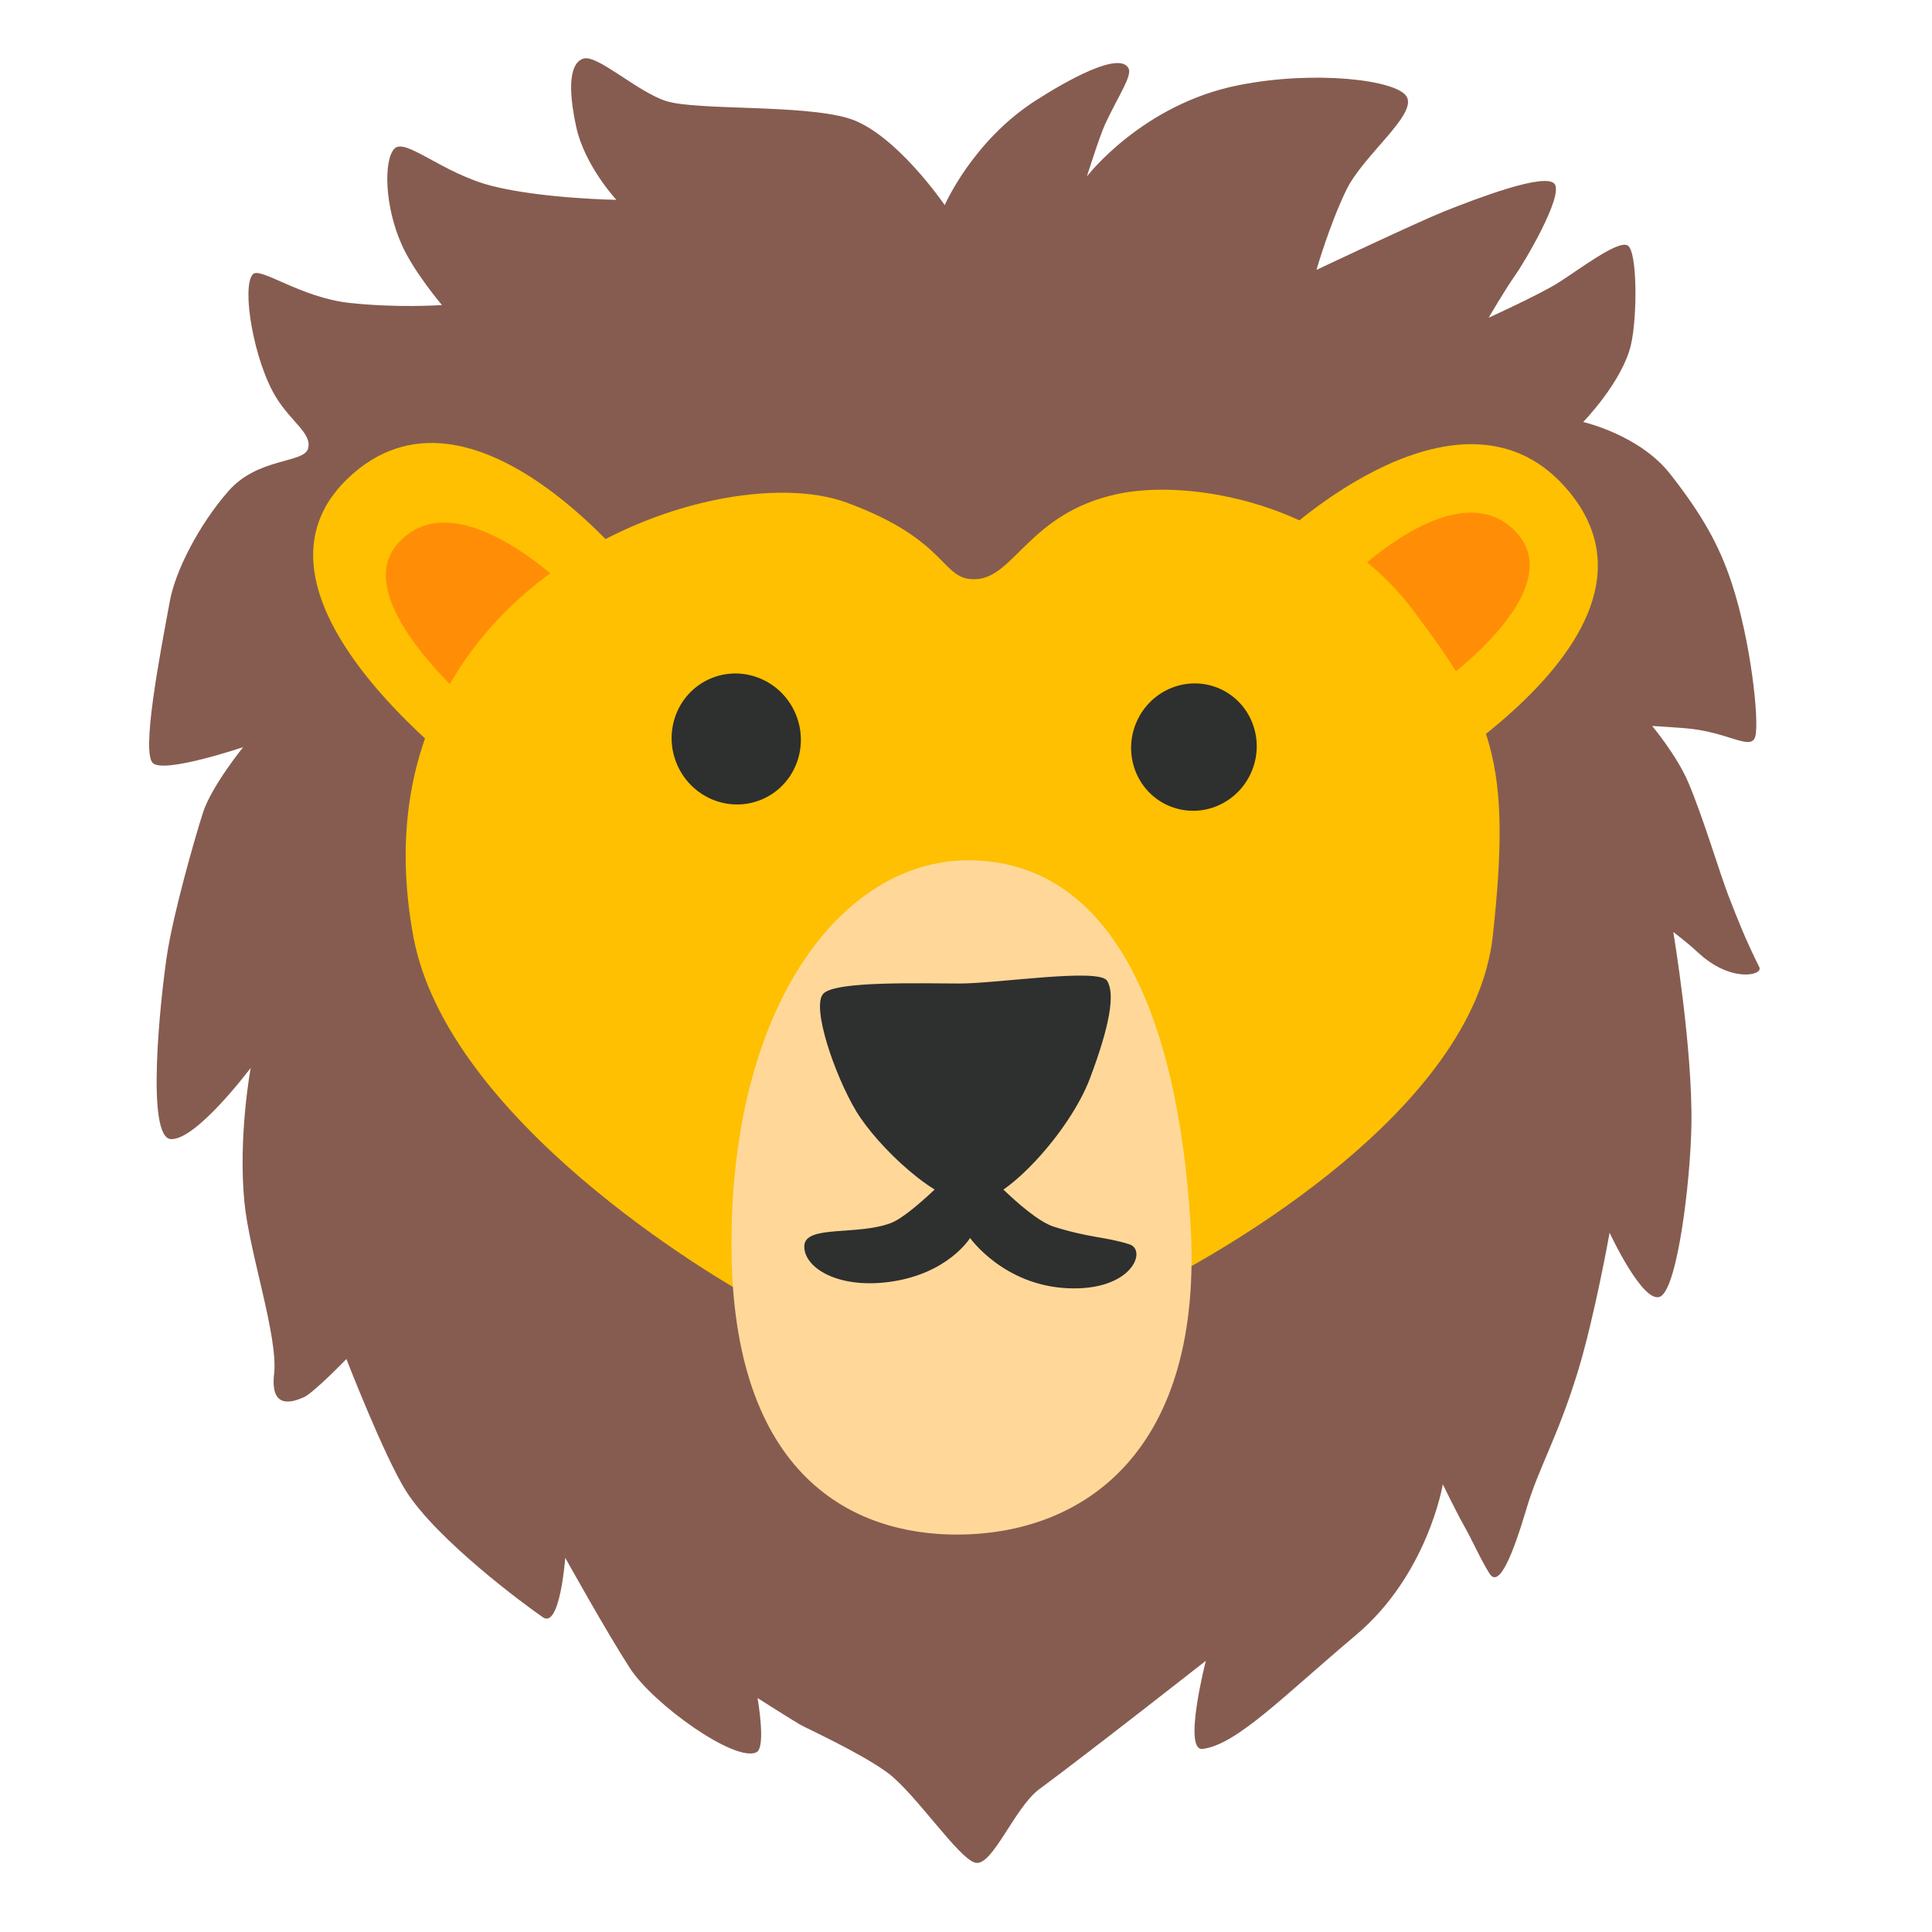
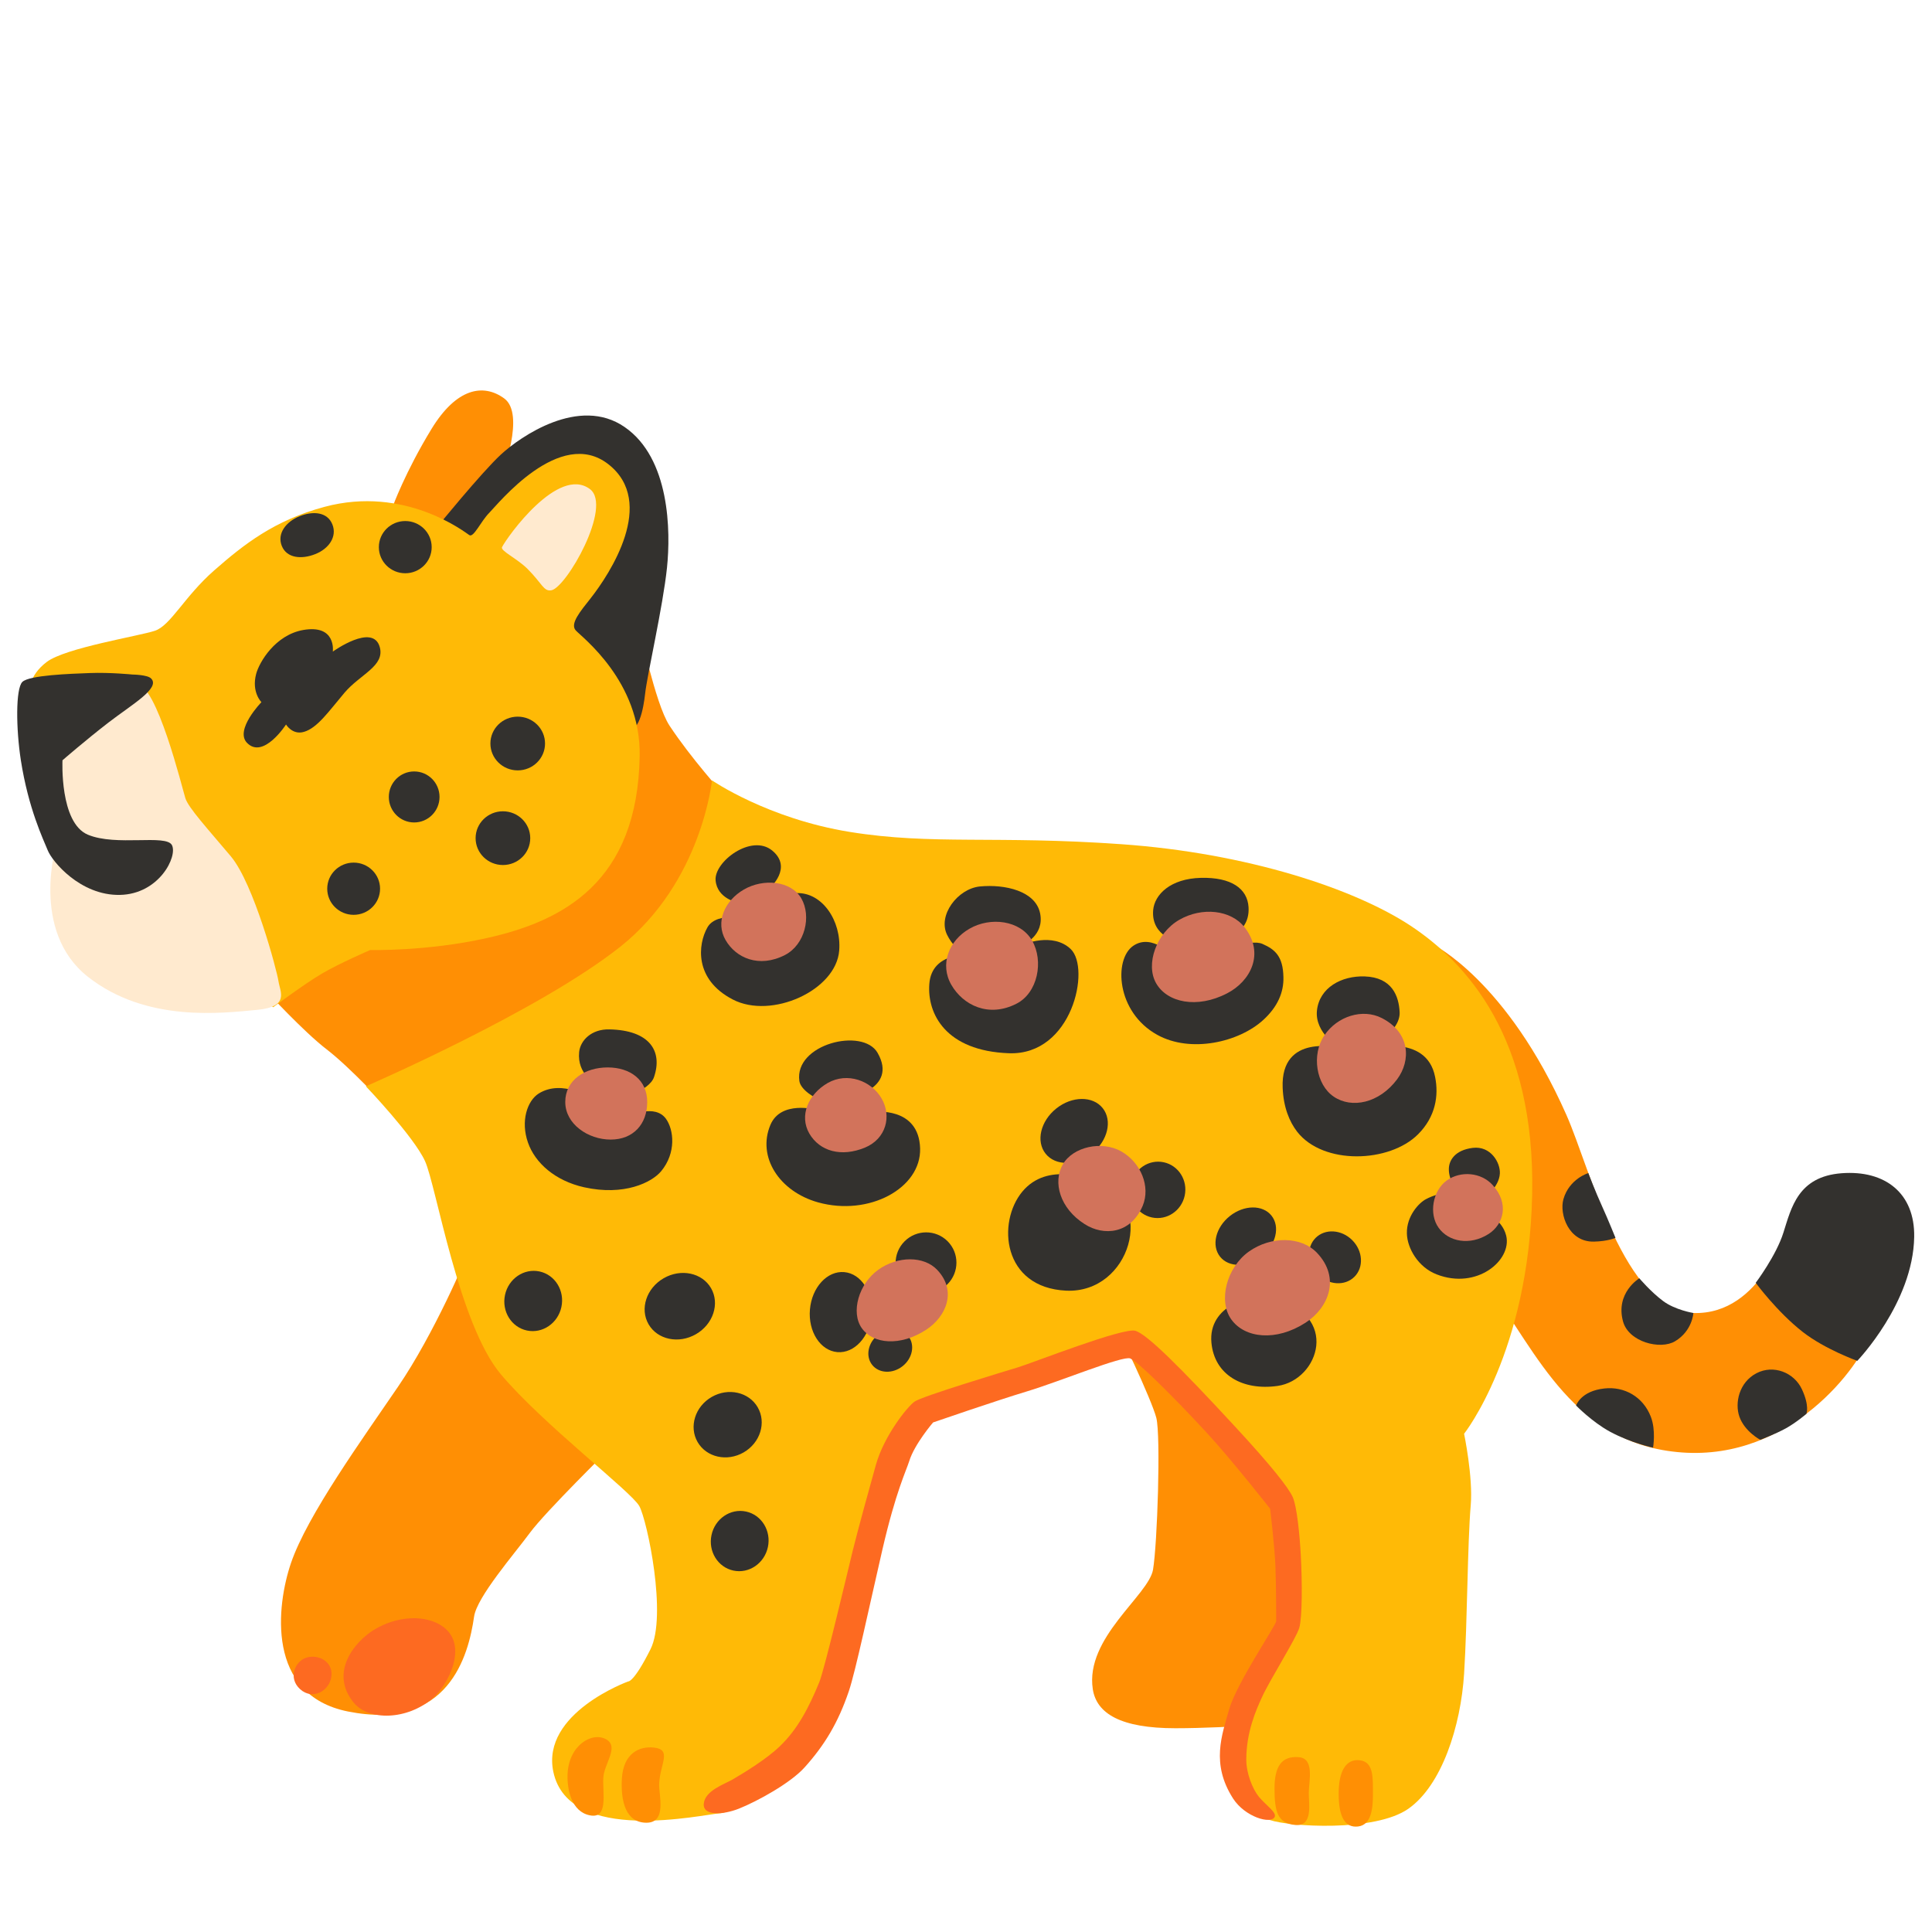
- <svg xmlns="http://www.w3.org/2000/svg" version="1.1" id="Layer_2" x="0px" y="0px" viewBox="0 0 128 128" style="enable-background:new 0 0 128 128;" xml:space="preserve">
-   <path style="fill:#865C50;" d="M62.59,13.59c0,0,1.83-4.22,5.98-6.9c2.02-1.3,5.55-3.31,6.19-2.18c0.28,0.49-0.63,1.76-1.55,3.73  c-0.37,0.81-1.2,3.45-1.2,3.45s3.66-4.79,10.07-6.05c5.04-1,10.49-0.35,11.12,0.77c0.68,1.21-2.89,3.87-4.01,6.19  s-1.97,5.28-1.97,5.28s6.75-3.19,8.45-3.87c2.11-0.84,6.69-2.6,7.32-1.83s-2.02,5.24-2.6,6.05c-0.7,0.99-1.76,2.82-1.76,2.82  s3.24-1.48,4.5-2.25c1.27-0.77,4.08-2.96,4.72-2.53c0.63,0.42,0.63,4.7,0.21,6.55c-0.56,2.46-3.17,5.14-3.17,5.14  s3.73,0.84,5.77,3.45s3.23,4.64,4.08,7.25c1.27,3.87,1.83,9.15,1.55,10.14c-0.28,0.99-1.83-0.35-4.72-0.56  c-1.71-0.13-2.11-0.14-2.11-0.14s1.63,1.94,2.39,3.73c0.99,2.32,2.07,5.98,2.67,7.53c0.63,1.62,1.13,2.89,2.04,4.72  c0.27,0.54-1.9,1.06-4.08-0.99c-0.73-0.68-1.62-1.34-1.62-1.34s1.29,7.67,1.2,12.81c-0.07,3.8-0.92,10.7-2.04,11.33  c-1.13,0.63-3.38-4.22-3.38-4.22s-0.98,5.52-2.11,9.22c-1.34,4.36-2.61,6.4-3.38,9.01c-0.92,3.1-1.83,5.35-2.46,4.36  c-0.55-0.85-1.13-2.18-1.69-3.17c-0.43-0.75-1.41-2.75-1.41-2.75s-0.99,5.98-5.77,10s-7.88,7.25-10.14,7.53  c-1.33,0.17,0.21-5.84,0.21-5.84s-7.46,5.86-11.05,8.52c-1.62,1.2-3.1,5.14-4.22,4.86c-1.13-0.28-4.01-4.65-5.84-5.98  s-5.28-2.89-5.77-3.17c-0.49-0.28-2.82-1.76-2.82-1.76s0.58,3.27-0.07,3.59c-1.41,0.7-6.83-3.17-8.38-5.56  c-1.55-2.39-4.29-7.32-4.29-7.32s-0.35,4.72-1.48,3.94c-1.2-0.82-7.04-5.14-9.08-8.38c-1.44-2.29-3.94-8.73-3.94-8.73  s-2.18,2.25-2.82,2.53s-2.25,0.92-1.97-1.55c0.28-2.46-1.65-8.04-1.97-11.4c-0.42-4.36,0.42-8.87,0.42-8.87s-3.59,4.79-5.28,4.72  s-0.7-9.29-0.28-12.11c0.42-2.82,1.83-7.74,2.39-9.5c0.56-1.76,2.67-4.36,2.67-4.36s-5.21,1.76-5.98,1.06s0.42-6.97,1.13-10.77  c0.36-1.95,1.9-5,3.87-7.25s5-1.83,5.28-2.82c0.28-0.99-1.12-1.77-2.11-3.38c-1.48-2.39-2.32-7.32-1.55-8.17  c0.48-0.52,3.17,1.55,6.41,1.9s6.12,0.14,6.12,0.14s-1.87-2.2-2.67-4.01c-1.13-2.53-1.2-5.56-0.49-6.34s3.17,1.62,6.48,2.46  c3.31,0.84,8.24,0.92,8.24,0.92s-2.11-2.25-2.67-4.86c-0.56-2.6-0.42-4.22,0.49-4.5c0.92-0.28,3.6,2.23,5.49,2.82  c2.04,0.63,8.94,0.21,12.04,1.13S62.59,13.59,62.59,13.59z" />
-   <path style="fill:#FEC000;" d="M84.83,35.56c0,0,12.11-11.54,19.15-2.96c8.35,10.19-13.8,21.4-13.8,21.4L84.83,35.56z" />
-   <path style="fill:#FEC000;" d="M42.6,38.51c0,0-11.29-14.8-19.59-6.78s8.89,20.29,8.89,20.29L42.6,38.51z" />
-   <path style="fill:#FF8E06;" d="M95.25,45.41c0,0,8.87-6.19,5.21-10.14c-3.91-4.21-11.12,3.1-11.12,3.1L95.25,45.41z" />
-   <path style="fill:#FF8E06;" d="M37.44,38.87c0,0-7.35-7.28-11.15-2.78c-3.42,4.05,6.34,11.83,6.34,11.83L37.44,38.87z" />
-   <path style="fill:#FEC000;" d="M64.7,89.47c0,0,7.18-1.97,11.68-4.22c4.5-2.25,21.26-11.68,22.52-23.23  c1.27-11.54,0-14.64-5.35-21.68s-14.73-8.66-19.57-7.6c-5.77,1.27-6.76,5.48-9.29,5.63c-2.39,0.14-1.69-2.53-8.59-5.07  c-8.83-3.25-33,5.45-28.72,28.72c2.25,12.25,20.1,22.7,22.38,23.93C55.27,88.91,64.7,89.47,64.7,89.47z" />
-   <ellipse transform="matrix(0.3698 -0.9291 0.9291 0.3698 3.8589 104.6836)" style="fill:#2E2F2F;" cx="79.1" cy="49.5" rx="4.23" ry="4.15" />
-   <ellipse transform="matrix(0.9263 -0.3767 0.3767 0.9263 -14.8496 21.9828)" style="fill:#2E2F2F;" cx="48.78" cy="48.96" rx="4.27" ry="4.35" />
-   <path style="fill:#FFD899;" d="M64.51,57c-8.54-0.26-16.05,9.39-16.05,25.43c0,15.58,8.26,19.24,14.92,19.24  c8.45,0,16.42-5.54,15.49-20.65C78,67.04,73.61,57.28,64.51,57z" />
-   <path style="fill:#2E2F2F;" d="M54.56,65.82c-0.84,0.84,0.75,5.44,2.16,7.79s5.44,6.19,7.7,6.1c2.25-0.09,6.48-4.79,7.79-8.26  c1.31-3.47,1.69-5.63,1.13-6.48s-7.23,0.19-9.76,0.19S55.41,64.98,54.56,65.82z" />
-   <path style="fill:#2E2F2F;" d="M64.23,76.48c0,0-3.63,3.95-5.21,4.55c-2.21,0.84-5.63,0.12-5.73,1.48  c-0.09,1.41,2.11,2.89,5.63,2.42c3.89-0.52,5.35-2.91,5.35-2.91s2.21,3.14,6.48,3.33c4.27,0.19,5.26-2.53,4.08-2.91  c-1.6-0.51-2.6-0.41-5.02-1.17C67.89,80.65,64.23,76.48,64.23,76.48z" />
+ <svg xmlns="http://www.w3.org/2000/svg" version="1.1" id="Layer_3" x="0px" y="0px" viewBox="0 0 128 128" style="enable-background:new 0 0 128 128;" xml:space="preserve">
+   <path style="fill:#FF8F04;" d="M26.01,33.58c0,0,0.84-2.32,2.59-5.18c1.63-2.66,3.4-3.03,4.81-2c1.41,1.04-0.15,5.03-0.15,5.03  l-4.14,4.44L26.01,33.58z" />
+   <path style="fill:#FF8F04;" d="M42.21,41.65L17.66,65.68c0,0,2.44,2.66,3.99,3.85s3.92,3.77,3.92,3.77l22.04-12.5l0.3-8.21  c0,0-2.14-2.37-3.55-4.51C43.36,46.56,42.43,41.5,42.21,41.65z" />
+   <path style="fill:#FF8F04;" d="M31.04,82.84c-0.07,0.37-2.29,5.55-4.66,9.02c-2.37,3.48-6.02,8.53-7.1,11.69  c-0.96,2.81-1.67,8.75,3.77,9.84c6.66,1.33,7.99-3.7,8.36-6.29c0.19-1.3,2.66-4.14,3.7-5.55c1.04-1.41,5.33-5.62,5.33-5.62  L31.04,82.84z" />
+   <path style="fill:#FF8F04;" d="M73.8,87.8c0.22,0.07,2.51,4.96,2.81,6.14c0.3,1.18,0.07,8.36-0.22,10.06  c-0.3,1.7-4.51,4.51-3.99,7.91c0.25,1.62,1.85,2.59,5.47,2.59c3.62,0,8.58-0.44,8.58-0.44l4.22-15.68L77.12,86.84L73.8,87.8z" />
+   <path style="fill:#FF8F04;" d="M96.58,67.76l-1.63-5.18c0,0,4.88,2.37,8.83,11.29c1.61,3.64,3.82,12.97,8.41,13.12  c4.59,0.15,6.21-5.81,6.21-5.81s6.32,4.81,5.58,7.1c-0.74,2.29-5.36,8.47-12.54,7.95c-7.17-0.52-9.59-6.59-12.76-10.91  C95.5,80.98,96.58,67.76,96.58,67.76z" />
+   <path style="fill:#FD6A21;" d="M24.76,107.99c-1.26,0.78-2.96,2.81-1.33,4.81c0.99,1.22,3.55,1.18,5.25-0.3  c0.99-0.86,2.39-3.47,0.67-4.73C28.23,106.96,26.31,107.03,24.76,107.99z" />
+   <path style="fill:#FD6A21;" d="M21.95,111.1c0.16-1.02-0.89-1.55-1.7-1.26c-0.7,0.25-1.18,1.33-0.37,2.07  C20.69,112.65,21.8,112.06,21.95,111.1z" />
+   <path style="fill:#33312E;" d="M116.32,84.99c0,0,1.41,1.92,3.11,3.25c1.47,1.15,3.62,1.92,3.62,1.92s3.7-3.85,3.77-8.21  c0.05-2.89-1.92-4.44-4.81-4.22s-3.33,2.29-3.85,3.92C117.69,83.17,116.32,84.99,116.32,84.99z" />
+   <path style="fill:#33312E;" d="M116.62,95.39c0,0-1.03-0.54-1.38-1.53c-0.32-0.91-0.02-2.28,1.13-2.88  c1.13-0.59,2.49-0.05,3.01,1.06c0.52,1.11,0.3,1.63,0.3,1.63s-0.69,0.59-1.36,0.96C117.61,95.02,116.62,95.39,116.62,95.39z" />
+   <path style="fill:#33312E;" d="M108.61,84.69c0,0-1.6,0.96-1.08,2.86c0.37,1.36,2.47,1.9,3.45,1.31c1.15-0.69,1.21-1.87,1.21-1.87  s-1.21-0.2-2-0.79C109.37,85.59,108.61,84.69,108.61,84.69z" />
+   <path style="fill:#33312E;" d="M105.23,77.72c0,0-1.26,0.37-1.65,1.73c-0.28,0.98,0.34,2.85,2.02,2.81  c0.94-0.02,1.43-0.25,1.43-0.25s-0.5-1.24-0.91-2.14C105.72,79,105.23,77.72,105.23,77.72z" />
+   <path style="fill:#33312E;" d="M104.42,93.12c0,0,0.3-0.96,1.87-1.13c1.33-0.15,2.57,0.55,3.08,1.87c0.35,0.89,0.15,2.05,0.15,2.05  s-1.45-0.3-2.86-1.06C105.47,94.2,104.42,93.12,104.42,93.12z" />
+   <path style="fill:#33312E;" d="M28.9,34.99c0,0,3.01-3.7,4.29-4.88s5.18-3.9,8.19-1.82c3.01,2.07,3.06,6.91,2.81,9.32  c-0.27,2.59-1.32,7.13-1.45,8.36c-0.1,0.89-0.42,2.84-1.31,2.24s-11-10.4-11-10.4L28.9,34.99z" />
+   <path style="fill:#FFBA06;" d="M21.5,33.58c-3.32,0.89-5.35,2.49-7.32,4.22c-1.97,1.73-2.88,3.65-3.92,3.99  c-1.04,0.35-5.94,1.13-7.17,2.07s-1.11,1.92-1.11,1.92l8.48,16.07l7.64,4.88c0,0,2.07-1.55,3.25-2.24c1.18-0.69,3.18-1.55,3.18-1.55  s3.73,0.1,7.72-0.79c5.08-1.13,9.99-3.72,10.13-12.06c0.09-4.96-3.85-7.89-4.24-8.33s0.32-1.27,0.99-2.12  c1.28-1.63,4.39-6.36,1.18-8.88s-7.34,2.66-7.89,3.21c-0.57,0.57-1.04,1.68-1.33,1.48C30.8,35.26,26.83,32.15,21.5,33.58z" />
+   <path style="fill:#FFEACF;" d="M33.26,36.25c-0.12,0.24,0.99,0.75,1.68,1.43c0.99,0.99,1.07,1.51,1.58,1.43  c0.99-0.15,4.09-5.57,2.56-6.71C36.98,30.84,33.61,35.56,33.26,36.25z" />
+   <path style="fill:#FFEACF;" d="M9.03,45.34c-0.4,0.04-6.8,1.97-6.8,1.97l1.53,8.53c0,0-1.82,5.82,2.07,8.88  c3.9,3.06,8.95,2.39,11.17,2.19s1.55-1.21,1.45-1.9c-0.1-0.69-1.63-6.46-3.16-8.28s-2.81-3.21-3.01-3.85  C12.08,52.25,10.36,45.2,9.03,45.34z" />
+   <path style="fill:#33312E;" d="M10.01,44.95c0.64,0.64-1.28,1.73-2.81,2.91c-1.53,1.18-3.06,2.51-3.06,2.51s-0.2,4.14,1.68,4.93  s5.18-0.05,5.57,0.69c0.39,0.74-0.84,3.25-3.45,3.3s-4.49-2.22-4.78-2.96c-0.3-0.74-1.28-2.76-1.78-5.97  c-0.32-2.07-0.35-4.73,0.1-5.18s3.16-0.54,4.49-0.59s2.81,0.1,2.81,0.1S9.77,44.7,10.01,44.95z" />
+   <path style="fill:#33312E;" d="M22.05,43.17c0,0,0.25-1.82-1.97-1.43c-1.84,0.33-2.9,2.12-3.11,2.91c-0.32,1.21,0.35,1.87,0.35,1.87  s-1.78,1.83-0.96,2.69c1.08,1.13,2.59-1.21,2.59-1.21s0.42,0.71,1.18,0.49c0.89-0.25,1.65-1.36,2.69-2.59s2.69-1.77,2.34-3.03  C24.71,41.25,22.05,43.17,22.05,43.17z" />
+   <ellipse style="fill:#33312E;" cx="27.44" cy="52.8" rx="1.68" ry="1.69" />
+   <ellipse style="fill:#33312E;" cx="34.3" cy="49.26" rx="1.81" ry="1.78" />
+   <ellipse style="fill:#33312E;" cx="33.32" cy="55.53" rx="1.81" ry="1.78" />
+   <ellipse style="fill:#33312E;" cx="23.43" cy="58.88" rx="1.75" ry="1.73" />
+   <ellipse style="fill:#33312E;" cx="26.85" cy="36.25" rx="1.75" ry="1.73" />
+   <path style="fill:#33312E;" d="M22.02,34.74c0.33,0.82-0.24,1.62-1.13,1.97c-0.9,0.36-1.89,0.28-2.22-0.54  c-0.33-0.82,0.28-1.61,1.18-1.97C20.75,33.84,21.69,33.92,22.02,34.74z" />
+   <path style="fill:#FFBA06;" d="M47.17,51.7c0,0-0.67,6.73-6.07,11.02s-16.86,9.25-16.86,9.25s3.18,3.33,3.92,4.96  c0.74,1.63,2.22,10.8,5.03,14.13s8.65,7.77,9.17,8.73c0.52,0.96,1.85,7.25,0.74,9.47c-1.11,2.22-1.48,2.14-1.48,2.14  s-5.78,2.09-4.96,5.99c1.04,4.88,9.91,2.81,11.09,2.74c1.18-0.07,3.77-3.18,3.77-3.18l3.62-4.36l1.48-6.29l1.78-8.43l2.81-4.36  l6.21-2.07l7.62-2.37l5.1,4.88l4.44,5.25l0.74,4.44l-0.22,3.99l-2.74,5.77l-0.52,4.59c0,0,1.04,2.14,2.29,2.59  c1.26,0.44,6.95,0.81,9.17-0.74c2.22-1.55,3.48-5.47,3.7-8.95c0.22-3.48,0.22-8.58,0.44-11.17c0.16-1.85-0.44-4.73-0.44-4.73  s4.29-5.4,4.51-15.83c0.22-10.43-4.36-15.38-8.06-17.83c-3.7-2.44-10.8-4.81-19.16-5.4c-8.36-0.59-12.5,0.07-17.97-0.81  S47.17,51.7,47.17,51.7z" />
+   <path style="fill:#FF8F04;" d="M37.6,117.61c-0.02,0.94,0.25,2.42,1.48,2.66c1.23,0.25,0.84-1.43,0.89-2.47  c0.04-0.94,1.07-2.06,0.2-2.56C39.23,114.7,37.65,115.63,37.6,117.61z" />
+   <path style="fill:#FF8F04;" d="M43.32,115.78c-0.94-0.1-2.02,0.35-2.12,2.07c-0.08,1.48,0.25,2.91,1.63,2.91s0.81-1.87,0.84-2.56  C43.72,116.87,44.55,115.91,43.32,115.78z" />
+   <path style="fill:#FF8F04;" d="M86.07,116.42c-1.18-0.11-1.63,0.64-1.63,2.07c0,1.53,0.2,2.32,1.38,2.42s0.89-1.38,0.89-2.12  S87.11,116.52,86.07,116.42z" />
+   <path style="fill:#FF8F04;" d="M90.07,116.62c-0.88-0.09-1.38,0.69-1.38,2.22c0,1.48,0.39,2.27,1.28,2.17  c0.88-0.1,0.99-1.18,0.99-2.12C90.95,117.85,91.05,116.72,90.07,116.62z" />
+   <path style="fill:#FD6A21;" d="M46.63,119.48c-0.1,0.83,1.23,0.78,2.32,0.35c1.23-0.49,3.43-1.7,4.36-2.74  c1.33-1.48,2.22-2.96,2.93-5.05c0.44-1.3,1.37-5.68,2.22-9.37c0.89-3.85,1.58-5.23,1.78-5.87c0.35-1.13,1.58-2.56,1.58-2.56  s4.14-1.43,6.26-2.07c2.12-0.64,6.31-2.37,6.8-2.17c0.49,0.2,2.66,2.32,5.03,4.88c1.71,1.85,4.24,5.08,4.24,5.08s0.3,2.51,0.35,3.8  c0.05,1.28,0.05,3.4,0.05,3.65s-2.61,4.09-3.11,5.82c-0.49,1.73-1.22,3.62,0.25,5.92c0.79,1.23,2.51,1.73,2.76,1.23  c0.15-0.3-0.59-0.79-1.04-1.33c-0.44-0.54-0.84-1.58-0.84-2.47c0-1.82,0.64-3.27,1.04-4.14c0.54-1.18,2.27-3.9,2.47-4.59  c0.2-0.69,0.2-3.01,0.1-4.83c-0.07-1.29-0.25-3.21-0.54-3.85c-0.3-0.64-1.38-2.02-3.8-4.64c-3.65-3.95-5.82-6.11-6.61-6.36  s-6.8,2.12-7.79,2.42s-6.36,1.92-6.85,2.27c-0.49,0.35-2.02,2.27-2.56,4.19c-0.26,0.91-1.23,4.44-1.53,5.67  c-0.3,1.23-1.87,7.88-2.22,8.73c-0.69,1.68-1.43,3.11-2.61,4.24c-0.88,0.85-2.32,1.73-3.16,2.22  C47.96,118.22,46.72,118.64,46.63,119.48z" />
+   <path style="fill:#33312E;" d="M90.61,69.48c0,0,2.18-1.06,2.12-2.42c-0.05-1.05-0.49-2.31-2.32-2.37c-1.53-0.05-3,0.74-3.16,2.27  c-0.15,1.48,1.48,2.47,1.48,2.47s-3.9-1.01-3.75,2.64c0.05,1.29,0.45,2.25,0.96,2.91c1.73,2.22,6.11,2.07,8.01,0.17  c1.16-1.16,1.38-2.56,1.13-3.8C94.51,68.4,90.61,69.48,90.61,69.48z" />
+   <path style="fill:#33312E;" d="M80.45,62.38c0,0,2.39-0.22,2.27-2.27c-0.07-1.23-1.13-2-3.16-1.95c-2.02,0.05-3.07,1.11-3.16,2.14  c-0.15,1.78,1.73,2.12,1.73,2.12l-0.35,0.99c0,0-1.43-1.63-2.71-0.74c-1.28,0.89-1.13,4.38,1.6,5.89c2.22,1.23,5.42,0.49,7.03-0.99  c0.94-0.86,1.36-1.82,1.33-2.84c-0.03-1.36-0.54-1.82-1.38-2.19c-0.88-0.39-2.76,0.62-2.76,0.62L80.45,62.38z" />
+   <path style="fill:#33312E;" d="M96.53,78.95c0,0-0.55-0.76-0.54-1.49c0-0.57,0.39-1.26,1.58-1.41c1.19-0.15,1.84,0.98,1.8,1.7  c-0.05,0.92-1.06,1.65-1.06,1.65l-0.02,0.89c0,0,1.22,0.43,1.5,1.58c0.39,1.63-1.95,3.6-4.61,2.56c-1.22-0.47-1.95-1.73-1.97-2.71  c-0.03-1.16,0.81-2.04,1.26-2.27C95.39,78.95,96.53,78.95,96.53,78.95z" />
+   <path style="fill:#33312E;" d="M67.78,62.58c0,0,1.43-0.59,1.13-2.07c-0.3-1.48-2.32-1.94-3.99-1.78c-1.48,0.15-2.81,1.92-2.17,3.21  c0.64,1.28,1.58,1.33,1.58,1.33s-2.6-0.27-2.76,1.92c-0.15,1.97,1.08,4.44,5.28,4.59c4.19,0.15,5.42-5.62,4.09-6.9  C69.74,61.73,67.78,62.58,67.78,62.58z" />
+   <path style="fill:#33312E;" d="M56.09,72.78c0,0,3.45-0.59,2.05-3.03c-0.98-1.7-5.53-0.58-5.18,1.87c0.08,0.58,1.04,1.17,1.5,1.28  c0.32,0.07-0.39,0.62-0.39,0.62s-2.34-0.64-3.03,1.01c-0.89,2.12,0.59,4.41,3.16,5.13c3.38,0.94,6.83-0.94,6.76-3.57  c-0.08-2.82-3.08-2.42-3.08-2.42L56.09,72.78z" />
+   <path style="fill:#33312E;" d="M39.48,71.8c0,0-1.26-0.62-1.11-2.1c0.08-0.78,0.83-1.53,2-1.5c2.66,0.05,3.55,1.43,2.96,3.16  c-0.32,0.94-2.37,1.48-2.37,1.48l0.79,1.08c0,0,1.64-0.8,2.37,0.2c0.52,0.72,0.7,2.25-0.32,3.48c-0.62,0.74-2.44,1.65-5.1,1.06  c-1.92-0.43-3.25-1.61-3.72-2.96c-0.5-1.42-0.05-2.77,0.71-3.25c1.58-0.99,3.55,0.35,3.55,0.35L39.48,71.8z" />
+   <path style="fill:#33312E;" d="M49.88,60.9c0,0-2.37-0.59-3.01,0.54c-0.64,1.13-0.89,3.45,1.68,4.78c2.56,1.33,6.85-0.6,7.05-3.25  c0.15-1.97-1.13-3.85-2.81-3.8c-2.27,0.07-1.63,0.54-1.63,0.54l-0.15-0.89c0,0,1.53-1.33,0.15-2.47c-1.38-1.13-3.85,0.74-3.75,1.97  s1.48,1.48,1.48,1.48L49.88,60.9z" />
+   <path style="fill:#D2735B;" d="M42.88,73.01c0,1.46-0.92,2.49-2.42,2.49c-1.5,0-3.01-1.03-3.01-2.49c0-1.46,1.31-2.29,2.81-2.29  S42.88,71.55,42.88,73.01z" />
+   <path style="fill:#D2735B;" d="M58.41,72.78c0.68,1.18,0.29,2.67-1.1,3.25c-1.57,0.65-3,0.25-3.69-0.93  c-0.68-1.18-0.08-2.6,1.22-3.35C56.14,71.01,57.73,71.6,58.41,72.78z" />
+   <path style="fill:#D2735B;" d="M68.38,62.32c0.78,1.35,0.38,3.46-1.04,4.18c-1.84,0.94-3.53,0.1-4.31-1.25  c-0.78-1.35-0.18-2.93,1.2-3.72C65.61,60.73,67.6,60.96,68.38,62.32z" />
+   <path style="fill:#D2735B;" d="M53.09,59.52c0.68,1.18,0.25,3.06-1.08,3.75c-1.73,0.89-3.26,0.19-3.94-0.99  c-0.68-1.18-0.08-2.6,1.22-3.35C50.57,58.19,52.4,58.34,53.09,59.52z" />
+   <path style="fill:#D2735B;" d="M82.46,61.44c1.35,1.74,0.39,3.57-1.16,4.37c-2,1.04-3.97,0.61-4.7-0.66s0.02-3.34,1.53-4.21  C79.64,60.07,81.56,60.28,82.46,61.44z" />
+   <path style="fill:#D2735B;" d="M91.55,67.45c1.9,0.97,1.93,2.83,1.01,4.06c-1.19,1.59-3.01,1.95-4.19,1.15  c-1.18-0.79-1.49-2.79-0.63-4.06C88.6,67.32,90.28,66.8,91.55,67.45z" />
+   <path style="fill:#D2735B;" d="M98.89,78.51c1.14,1.26,0.7,2.62-0.26,3.24c-1.25,0.8-2.66,0.52-3.32-0.41  c-0.66-0.92-0.39-2.46,0.54-3.13C96.78,77.55,98.13,77.67,98.89,78.51z" />
+   <ellipse transform="matrix(0.2086 -0.978 0.978 0.2086 -61.0606 128.7349)" style="fill:#33312E;" cx="49.01" cy="102.09" rx="2" ry="1.91" />
+   <ellipse transform="matrix(0.7071 -0.7071 0.7071 0.7071 -41.1853 67.887)" style="fill:#33312E;" cx="61.35" cy="83.66" rx="2.02" ry="2.01" />
+   <ellipse transform="matrix(0.7812 -0.6242 0.6242 0.7812 -42.9548 56.3956)" style="fill:#33312E;" cx="58.99" cy="89.48" rx="1.53" ry="1.32" />
+   <ellipse transform="matrix(0.7812 -0.6242 0.6242 0.7812 -33.0662 69.4398)" style="fill:#33312E;" cx="82.54" cy="81.9" rx="2.18" ry="1.7" />
+   <ellipse transform="matrix(0.0864 -0.9963 0.9963 0.0864 -35.718 134.914)" style="fill:#33312E;" cx="55.7" cy="86.93" rx="2.66" ry="2.05" />
+   <ellipse transform="matrix(0.2086 -0.978 0.978 0.2086 -56.3377 102.7667)" style="fill:#33312E;" cx="35.33" cy="86.19" rx="2" ry="1.91" />
+   <ellipse transform="matrix(0.866 -0.5 0.5 0.866 -40.7354 36.7524)" style="fill:#33312E;" cx="48.21" cy="94.39" rx="2.3" ry="2.12" />
+   <ellipse transform="matrix(0.866 -0.5 0.5 0.866 -37.2357 34.1164)" style="fill:#33312E;" cx="45.04" cy="86.54" rx="2.39" ry="2.14" />
+   <path style="fill:#D2735B;" d="M62.09,84.13c1.33,1.4,0.6,3.1-0.73,3.97c-1.72,1.12-3.51,0.95-4.26-0.1s-0.21-2.94,1.08-3.87  S61.21,83.2,62.09,84.13z" />
+   <ellipse transform="matrix(0.2086 -0.978 0.978 0.2086 -16.3871 137.41)" style="fill:#33312E;" cx="76.71" cy="78.83" rx="1.87" ry="1.82" />
+   <ellipse transform="matrix(0.7812 -0.6242 0.6242 0.7812 -31.2038 60.8153)" style="fill:#33312E;" cx="71.17" cy="74.93" rx="2.42" ry="1.9" />
+   <ellipse transform="matrix(0.7071 -0.7071 0.7071 0.7071 -32.9946 86.9427)" style="fill:#33312E;" cx="88.45" cy="83.3" rx="1.61" ry="1.82" />
+   <path style="fill:#33312E;" d="M72.76,78.31c-0.53-0.18-3.35-1.38-5.03,0.64c-1.68,2.02-1.33,6.36,2.91,6.56  C74.9,85.7,76.61,79.64,72.76,78.31z" />
+   <path style="fill:#33312E;" d="M84.3,86c-1.42-0.34-4.27,0.5-4.04,2.96c0.2,2.14,2.08,3.19,4.39,2.86  C87.4,91.42,88.83,87.08,84.3,86z" />
+   <path style="fill:#D2735B;" d="M75.71,79.88c-0.79,1.88-2.59,2.03-3.85,1.22c-1.64-1.04-2.12-2.77-1.45-3.95  c0.68-1.18,2.59-1.6,3.89-0.86C75.6,77.04,76.23,78.62,75.71,79.88z" />
+   <path style="fill:#D2735B;" d="M87.26,83.01c1.57,1.66,0.76,3.64-0.76,4.62c-1.96,1.27-4.03,1.03-4.92-0.21s-0.31-3.45,1.16-4.5  C84.21,81.88,86.21,81.9,87.26,83.01z" />
</svg>
